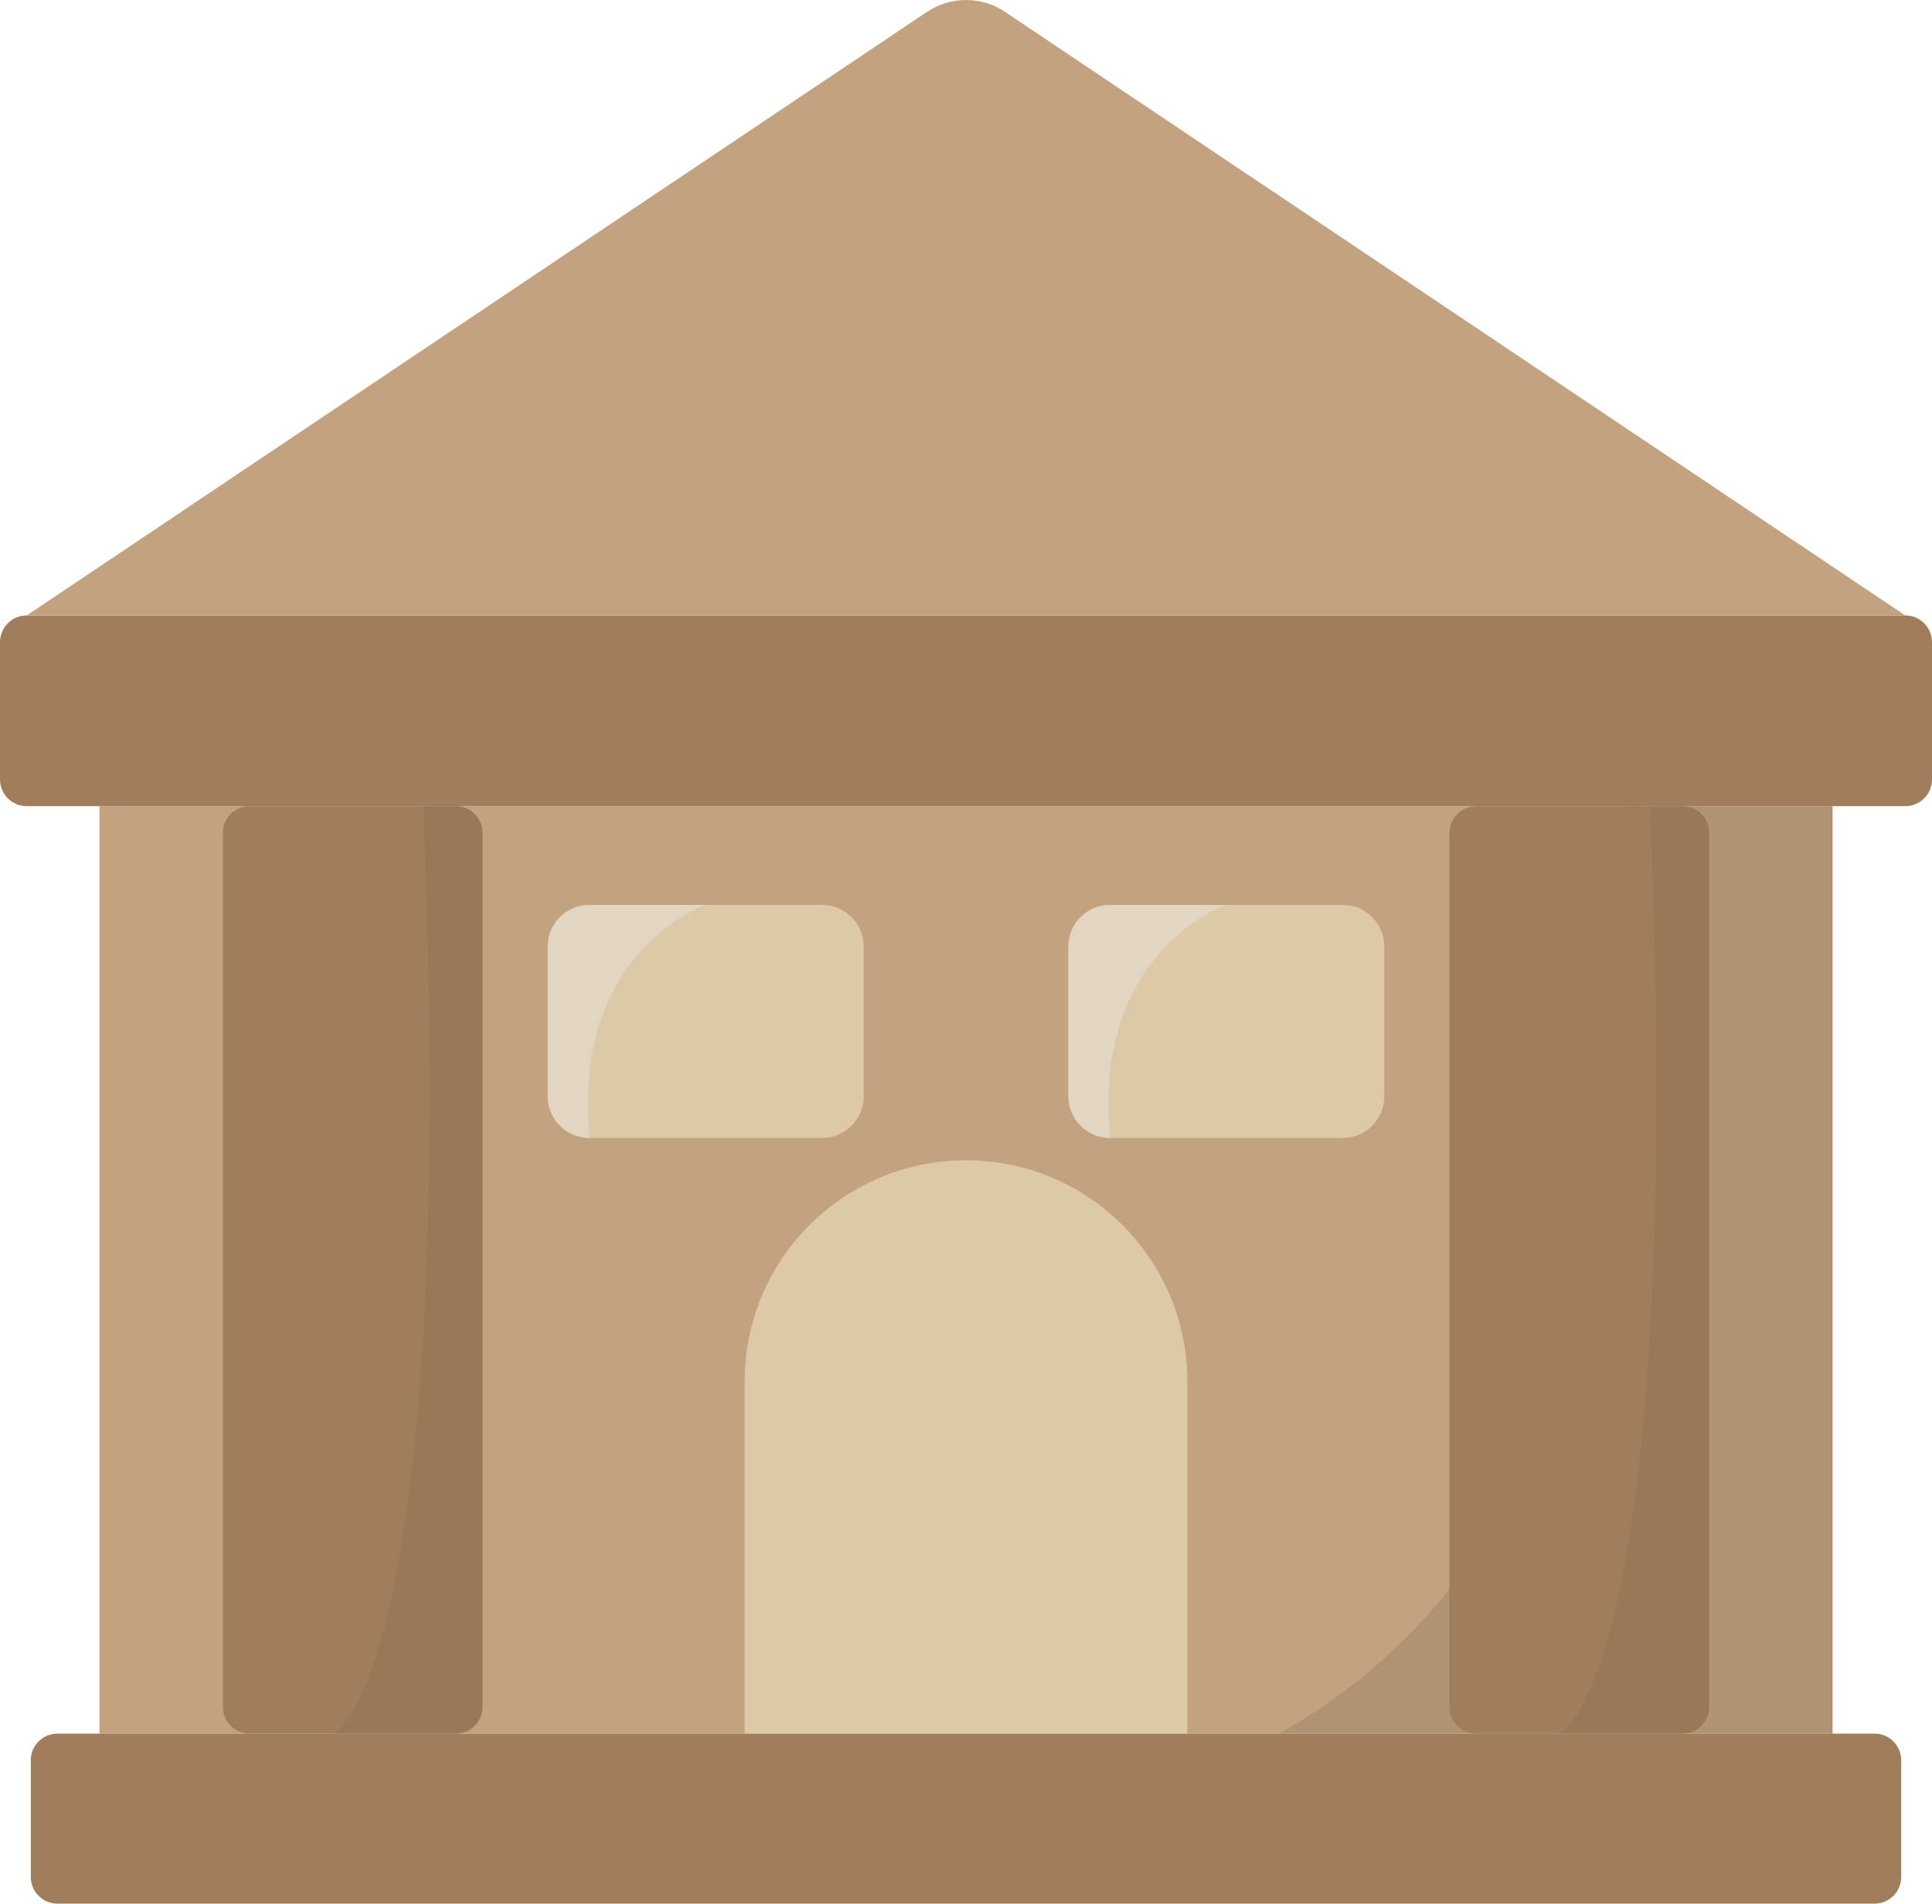
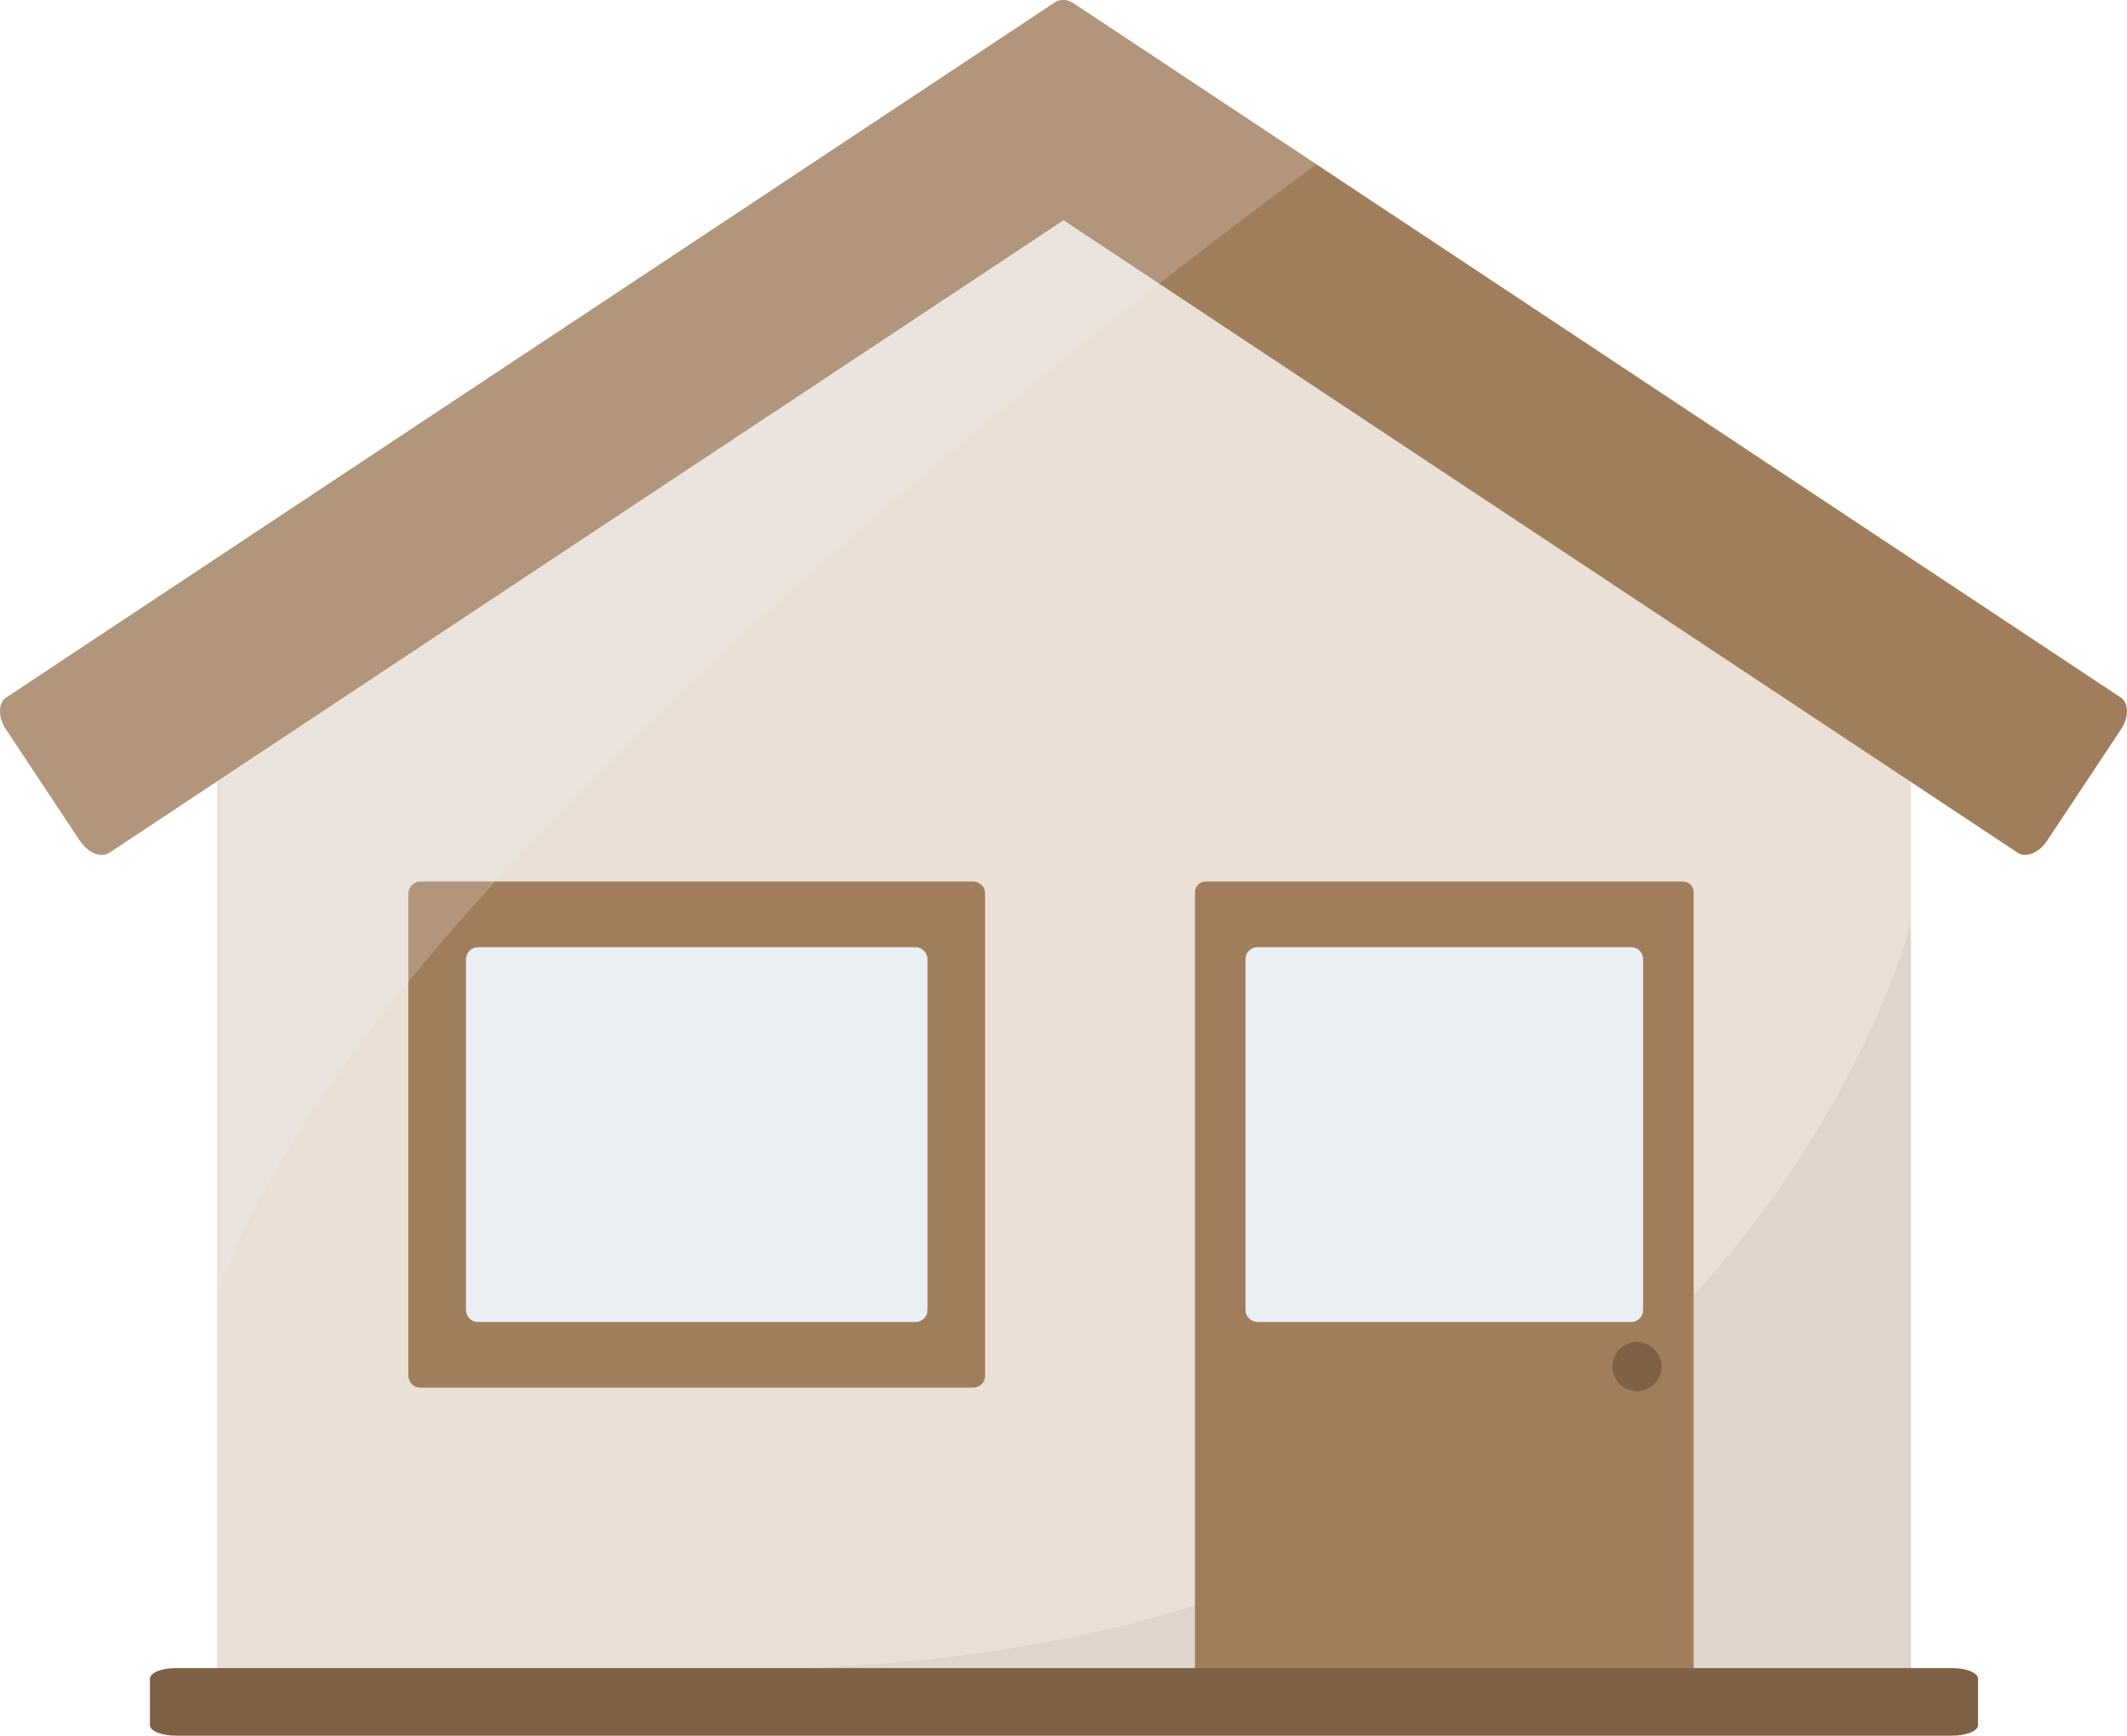
- <svg xmlns="http://www.w3.org/2000/svg" id="Layer_2" data-name="Layer 2" viewBox="0 0 720.5 709.995">
+ <svg xmlns="http://www.w3.org/2000/svg" id="Layer_2" data-name="Layer 2" viewBox="0 0 811.573 662.454">
  <g id="Layer_65" data-name="Layer 65">
-     <rect x="37.1" y="300.665" width="646.31" height="345.91" fill="#c3a37f" />
-     <path d="M683.41,300.665v345.91h-206.39c163.073-91.3,130.339-345.91,130.339-345.91h76.051Z" opacity=".1" />
-     <path d="M720.5,239.505v51.2c0,5.5-4.45,9.96-9.95,9.96H9.96c-5.5,0-9.96-4.46-9.96-9.96v-51.2c0-5.5,4.46-9.96,9.96-9.96h700.59c5.5,0,9.95,4.46,9.95,9.96Z" fill="#a17e5b" />
-     <path d="M709.02,656.525v43.51c0,5.5-4.45,9.96-9.95,9.96H21.44c-5.5,0-9.96-4.46-9.96-9.96v-43.51c0-5.5,4.46-9.95,9.96-9.95h677.63c5.5,0,9.95,4.45,9.95,9.95Z" fill="#a17e5b" />
-     <path d="M710.55,229.545H9.96L345.71,4.425c8.8-5.9,20.29-5.9,29.09,0l23.61,15.83,180.09,120.75,132.05,88.54Z" fill="#c3a37f" />
-     <path d="M442.8,515.295v131.28h-165.1v-131.28c0-45.59,36.96-82.55,82.55-82.55,28.91,0,54.35,14.87,69.09,37.38.93,1.41,1.82,2.86,2.66,4.33,6.87,12.05,10.8,25.99,10.8,40.84Z" fill="#ddc9a8" />
-     <path d="M637.4,310.615v326c0,5.5-4.46,9.96-9.95,9.96h-76.95c-5.49,0-9.95-4.46-9.95-9.96v-326c0-5.5,4.46-9.95,9.95-9.95h76.95c5.49,0,9.95,4.45,9.95,9.95Z" fill="#a17e5b" />
-     <path d="M637.4,310.615v326c0,5.5-4.46,9.96-9.95,9.96h-45.574s46.475-21.513,33.394-345.91h12.18c5.49,0,9.95,4.45,9.95,9.95Z" opacity=".05" />
-     <path d="M179.953,310.613v326c0,5.5-4.46,9.96-9.95,9.96h-76.95c-5.49,0-9.95-4.46-9.95-9.96v-326c0-5.5,4.46-9.95,9.95-9.95h76.95c5.49,0,9.95,4.45,9.95,9.95Z" fill="#a17e5b" />
-     <path d="M179.953,310.613v326c0,5.5-4.46,9.96-9.95,9.96h-45.574s46.475-21.513,33.394-345.91h12.18c5.49,0,9.95,4.45,9.95,9.95Z" opacity=".05" />
-     <rect x="204.24" y="337.495" width="117.86" height="86.93" rx="15.57" ry="15.57" fill="#ddc9a8" />
-     <path d="M219.81,424.425c-8.6,0-15.57-6.97-15.57-15.57v-55.79c0-8.6,6.97-15.57,15.57-15.57h43.36s-50.12,16.98-43.36,86.93Z" fill="#eff6ff" opacity=".3" />
-     <rect x="398.404" y="337.495" width="117.86" height="86.93" rx="15.57" ry="15.57" fill="#ddc9a8" />
-     <path d="M413.974,424.425c-8.6,0-15.57-6.97-15.57-15.57v-55.79c0-8.6,6.97-15.57,15.57-15.57h43.36s-50.12,16.98-43.36,86.93Z" fill="#eff6ff" opacity=".3" />
+     <path d="M756.264,290.731h-27.14v345.91H82.814v-345.91h-27.14L391.423,65.611c8.8-5.9,20.29-5.9,29.09,0l23.61,15.83,17.59,11.8,162.5,108.95,132.05,88.54Z" fill="#eae0d6" />
+     <path d="M729.124,353.011v283.63h-422.71c352.49-11.8,422.57-283.68,422.57-283.68l.14.05Z" opacity=".05" />
+     <path d="M809.354,278.261l-28.3,42.67c-3.04,4.59-8.05,6.61-11.19,4.53l-40.74-27.01L442.314,108.281l-36.52-24.22L82.814,298.211l-41.1,27.25c-3.14,2.08-8.15.06-11.19-4.53l-28.3-42.67c-3.04-4.58-2.95-9.99.19-12.07L402.584.851c.94-.62,2.09-.87,3.21-.85,1.17.01,2.17.34,3.2.85l93.25,61.83,306.92,203.51c3.14,2.08,3.22,7.49.19,12.07Z" fill="#a17e5b" />
+     <rect x="455.958" y="336.442" width="190.251" height="310.2" rx="4.046" ry="4.046" fill="#a17e5b" />
+     <rect x="475.218" y="361.516" width="151.73" height="143.035" rx="4.595" ry="4.595" fill="#eaeff4" />
+     <rect x="155.817" y="336.442" width="220.065" height="193.183" rx="4.595" ry="4.595" fill="#a17e5b" />
+     <rect x="177.797" y="361.516" width="176.104" height="143.035" rx="4.595" ry="4.595" fill="#eaeff4" />
+     <circle cx="624.6" cy="521.58" r="9.387" fill="#7f6146" />
+     <path d="M754.738,640.691v17.709c0,2.239-4.45,4.054-9.95,4.054H67.158c-5.5,0-9.96-1.815-9.96-4.054v-17.709c0-2.239,4.46-4.05,9.96-4.05h677.63c5.5,0,9.95,1.811,9.95,4.05Z" fill="#7f6146" />
+     <path d="M502.243,62.681c-9.729,7.19-23.64,17.58-40.53,30.56-6.09,4.69-12.58,9.71-19.4,15.04C328.814,197.001,123.093,370.961,82.814,495.121v-196.91l-41.1,27.25c-3.14,2.08-8.15.06-11.19-4.53l-28.3-42.67c-3.04-4.58-2.95-9.99.19-12.07L402.584.851c.94-.62,2.09-.87,3.21-.85,1.17.01,2.17.34,3.2.85l93.25,61.83Z" fill="#eff6ff" opacity=".2" />
  </g>
</svg>
